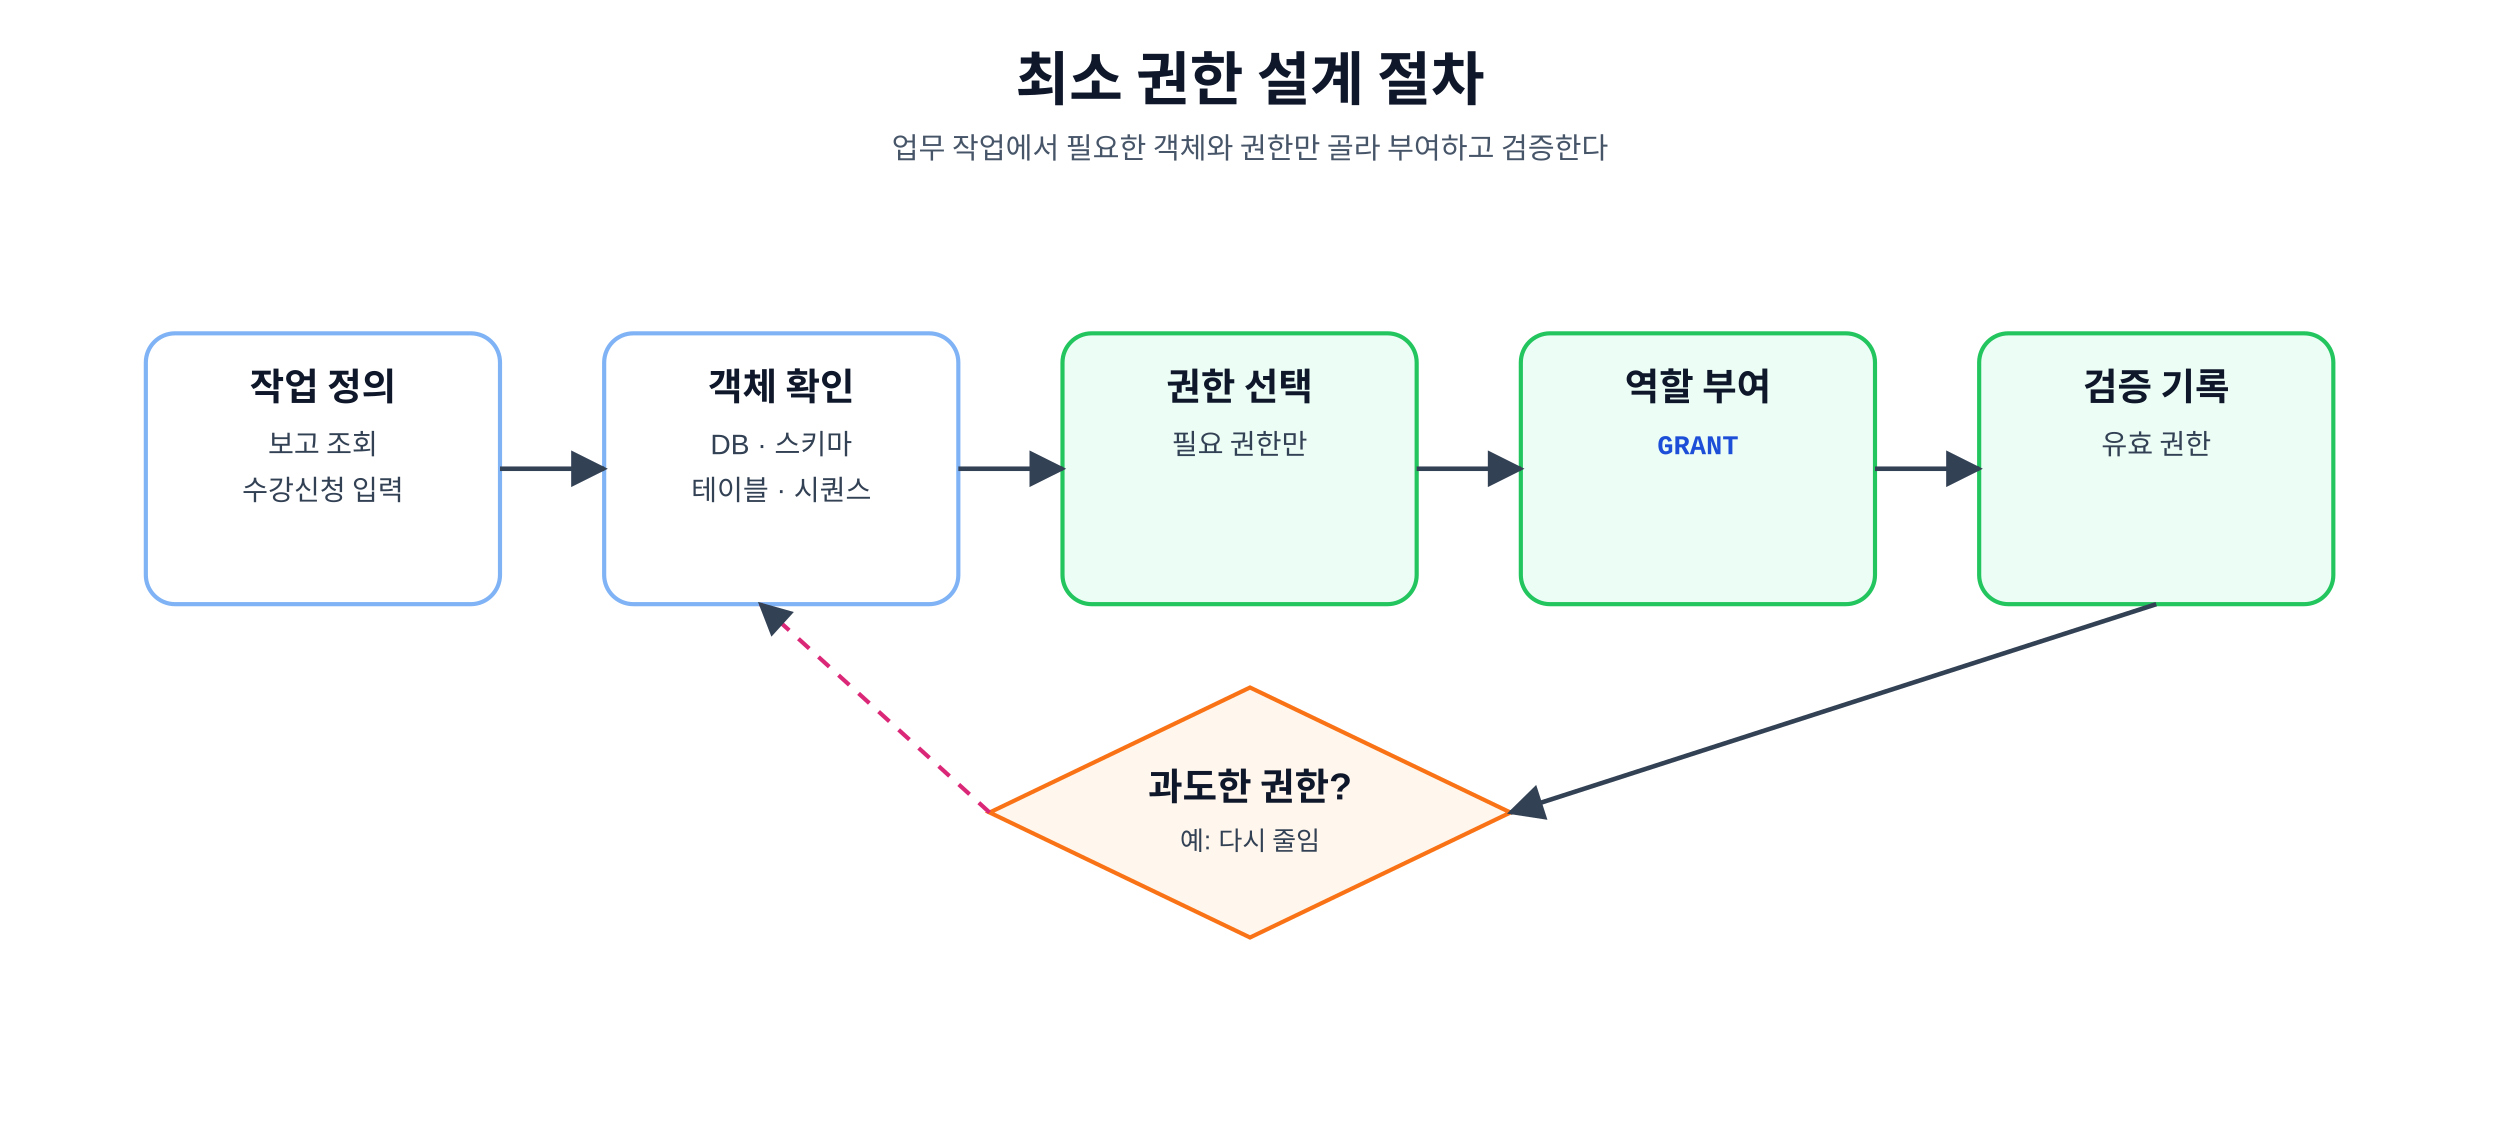
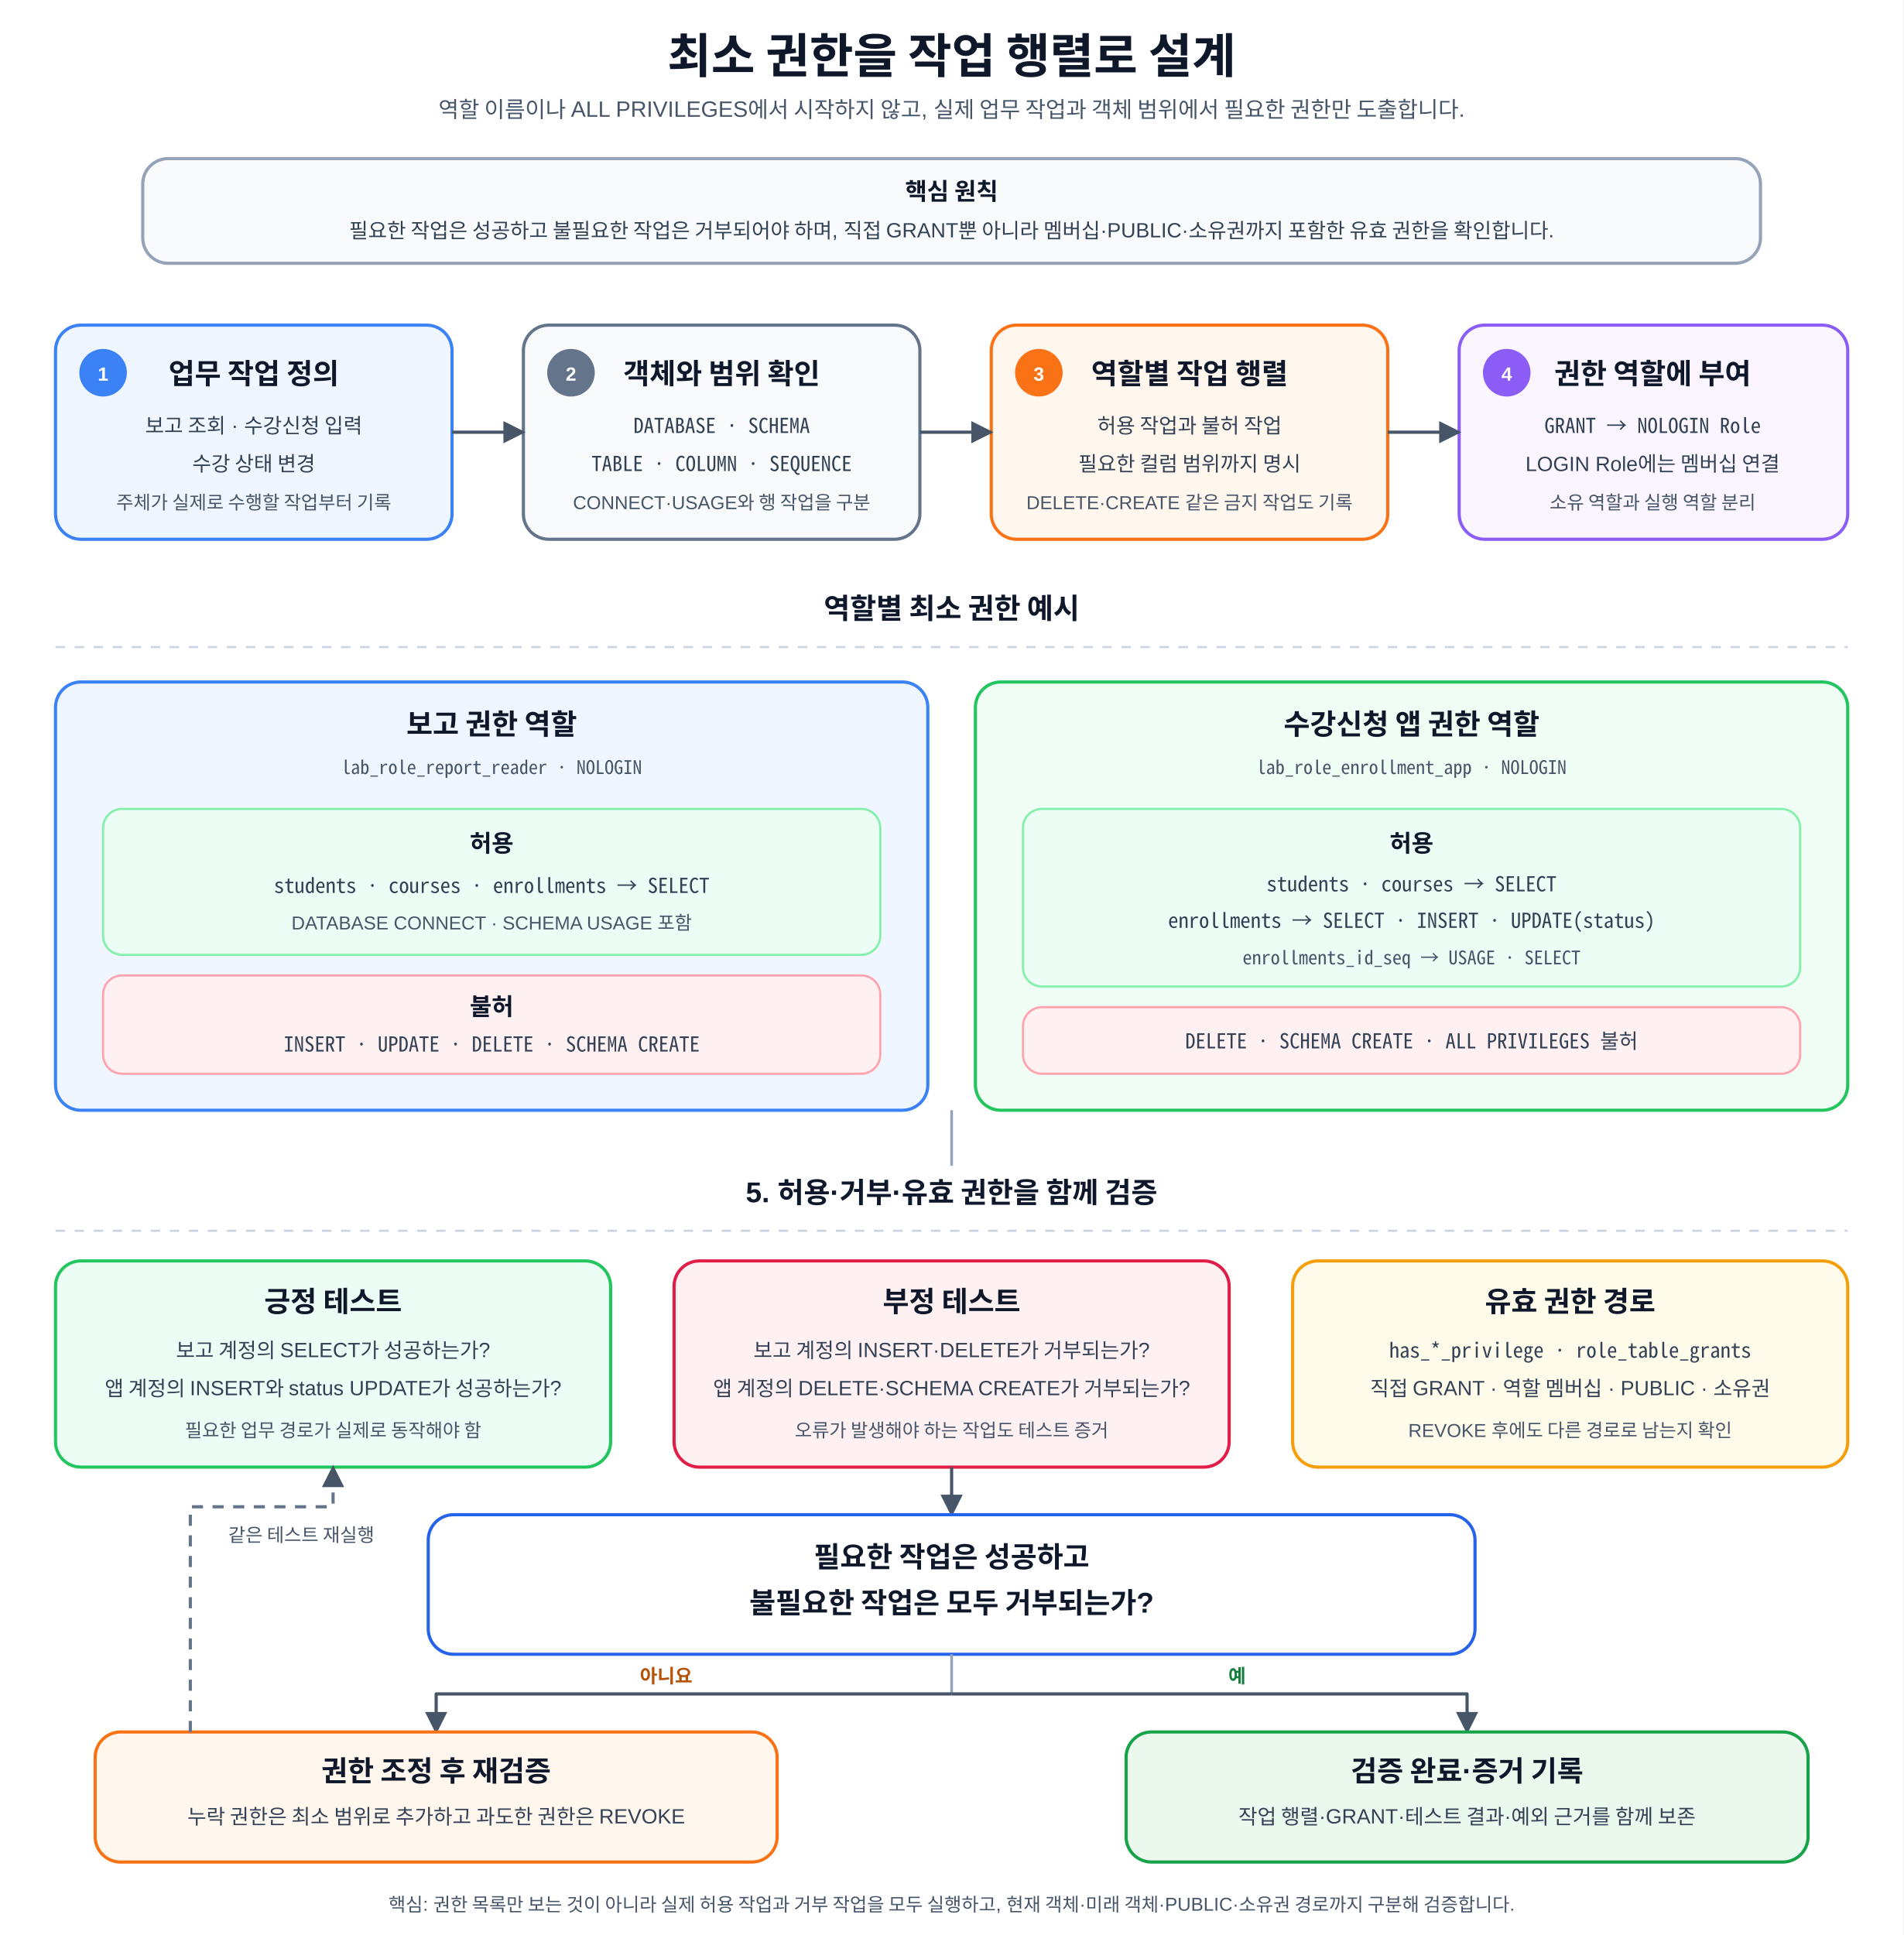
- <svg xmlns="http://www.w3.org/2000/svg" width="100%" viewBox="0 0 1200 540" role="img" aria-labelledby="title desc">
+ <svg xmlns="http://www.w3.org/2000/svg" width="100%" viewBox="0 0 1200 1220" role="img" aria-labelledby="title desc" preserveAspectRatio="xMidYMid meet">
  <defs>
-     <marker id="arrow" viewBox="0 0 10 10" refX="9" refY="5" markerWidth="8" markerHeight="8" orient="auto">
-       <path d="M0 0L10 5L0 10Z" fill="#334155" />
+     <marker id="arrow" viewBox="0 0 10 10" refX="9" refY="5" markerWidth="7" markerHeight="7" orient="auto">
+       <path d="M0 0 L10 5 L0 10 Z" fill="#475569" />
    </marker>
    <style>
- text{font-family:"Malgun Gothic", "Apple SD Gothic Neo", "Noto Sans KR", Arial, sans-serif;fill:#0f172a} .title{font-size:28px;font-weight:700;text-anchor:middle} .sub{font-size:14px;fill:#475569;text-anchor:middle} .box{fill:#fff;stroke:#7fb3f5;stroke-width:2;rx:14} .safe{fill:#ecfdf5;stroke:#22c55e;stroke-width:2;rx:14} .warn{fill:#fff7ed;stroke:#f97316;stroke-width:2;rx:14} .risk{fill:#fdf2f8;stroke:#db2777;stroke-width:2;rx:14} .ai{fill:#f5f3ff;stroke:#8b5cf6;stroke-width:2;rx:14} .note{fill:#f8fafc;stroke:#94a3b8;stroke-width:1.5;rx:12} .head{font-size:18px;font-weight:700;text-anchor:middle} .body{font-size:13.5px;text-anchor:middle;fill:#334155} .small{font-size:12.5px;text-anchor:middle;fill:#334155} .code{font-family:Consolas, D2Coding, "Courier New", monospace;font-size:13px;font-weight:700;text-anchor:middle;fill:#1d4ed8} .arrow{stroke:#334155;stroke-width:2.2;fill:none;marker-end:url(#arrow)} .dash{stroke:#db2777;stroke-width:2;fill:none;stroke-dasharray:7 6;marker-end:url(#arrow)} .tag{font-size:12px;font-weight:700;fill:#2563eb;text-anchor:middle}
- </style>
+       text{font-family:"NanumSquare","Malgun Gothic","Apple SD Gothic Neo","Noto Sans KR","UnDotum",Arial,sans-serif;fill:#0f172a}
+       .mono{font-family:"Noto Sans Mono CJK KR","NanumSquare",Consolas,D2Coding,"Courier New",monospace}
+       .title{font-size:30px;font-weight:800;text-anchor:middle}
+       .subtitle{font-size:14px;text-anchor:middle;fill:#475569}
+       .head{font-size:18px;font-weight:800;text-anchor:middle}
+       .section{font-size:15px;font-weight:700;text-anchor:middle}
+       .body{font-size:13px;text-anchor:middle;fill:#334155}
+       .small{font-size:11.8px;text-anchor:middle;fill:#475569}
+       .step{font-size:12px;font-weight:700;text-anchor:middle;fill:#ffffff}
+       .label{font-size:12px;font-weight:700;text-anchor:middle}
+       .yes{fill:#15803d}.no{fill:#b45309}
+       .card{stroke-width:2;rx:16;ry:16}
+       .principle{fill:#f8fafc;stroke:#94a3b8}
+       .task{fill:#eff6ff;stroke:#3b82f6}
+       .object{fill:#f8fafc;stroke:#64748b}
+       .matrix{fill:#fff7ed;stroke:#f97316}
+       .grant{fill:#faf5ff;stroke:#8b5cf6}
+       .report{fill:#eff6ff;stroke:#3b82f6}
+       .app{fill:#f0fdf4;stroke:#22c55e}
+       .allow{fill:#ecfdf5;stroke:#86efac;stroke-width:1.4;rx:12;ry:12}
+       .deny{fill:#fff1f2;stroke:#fda4af;stroke-width:1.4;rx:12;ry:12}
+       .verify{fill:#f8fafc;stroke:#64748b}
+       .positive{fill:#ecfdf5;stroke:#22c55e}
+       .negative{fill:#fff1f2;stroke:#e11d48}
+       .effective{fill:#fffbeb;stroke:#f59e0b}
+       .decision{fill:#ffffff;stroke:#2563eb}
+       .success{fill:#eaf8ee;stroke:#16a34a}
+       .revise{fill:#fff7ed;stroke:#f97316}
+       .line{stroke:#475569;stroke-width:2;fill:none;marker-end:url(#arrow);stroke-linejoin:round}
+       .connector{stroke:#94a3b8;stroke-width:1.7;fill:none;stroke-linejoin:round}
+       .loop{stroke:#64748b;stroke-width:2;stroke-dasharray:7 6;fill:none;marker-end:url(#arrow);stroke-linejoin:round}
+       .divider{stroke:#cbd5e1;stroke-width:1.3;stroke-dasharray:6 6}
+     </style>
  </defs>
-   <rect width="1200" height="540" fill="#ffffff" />
-   <text x="600" y="48" class="title">최소 권한 설계 절차</text>
-   <text x="600" y="76" class="sub">업무 작업에서 필요한 객체와 권한만 골라 부여하고 검증한다</text>
-   <rect x="70" y="160" width="170" height="130" class="box" />
-   <text x="155.0" y="192" class="head">작업 정의</text>
-   <text x="155.0" y="218" class="body">보고 조회</text>
-   <text x="155.0" y="240" class="body">수강신청 입력</text>
-   <rect x="290" y="160" width="170" height="130" class="box" />
-   <text x="375.0" y="192" class="head">객체 확인</text>
-   <text x="375.0" y="218" class="body">DB · 스키마</text>
-   <text x="375.0" y="240" class="body">테이블 · 시퀀스</text>
-   <rect x="510" y="160" width="170" height="130" class="safe" />
-   <text x="595.0" y="192" class="head">권한 선택</text>
-   <text x="595.0" y="218" class="body">필요 권한만</text>
-   <rect x="730" y="160" width="170" height="130" class="safe" />
-   <text x="815.0" y="192" class="head">역할 부여</text>
-   <text x="815.0" y="218" class="code">GRANT</text>
-   <rect x="950" y="160" width="170" height="130" class="safe" />
-   <text x="1035.0" y="192" class="head">검증 기록</text>
-   <text x="1035.0" y="218" class="body">유효 권한</text>
-   <path d="M240 225 L290 225" class="arrow" />
-   <path d="M460 225 L510 225" class="arrow" />
-   <path d="M680 225 L730 225" class="arrow" />
-   <path d="M900 225 L950 225" class="arrow" />
-   <polygon points="600,330.0 725.0,390 600,450.0 475.0,390" class="warn" />
-   <text x="600" y="384" class="head">과도한 권한?</text>
-   <text x="600" y="408" class="small">예: 다시 줄임</text>
-   <path d="M1035 290 L725 390" class="arrow" />
-   <path d="M475 390 L365 290" class="dash" />
+   <rect width="1200" height="1220" fill="#ffffff" />
+   <text x="600" y="46" class="title">최소 권한을 작업 행렬로 설계</text>
+   <text x="600" y="74" class="subtitle">역할 이름이나 ALL PRIVILEGES에서 시작하지 않고, 실제 업무 작업과 객체 범위에서 필요한 권한만 도출합니다.</text>
+   <rect x="90" y="100" width="1020" height="66" class="card principle" />
+   <text x="600" y="126" class="section">핵심 원칙</text>
+   <text x="600" y="150" class="body">필요한 작업은 성공하고 불필요한 작업은 거부되어야 하며, 직접 GRANT뿐 아니라 멤버십·PUBLIC·소유권까지 포함한 유효 권한을 확인합니다.</text>
+   <rect x="35" y="205" width="250" height="135" class="card task" />
+   <circle cx="65" cy="235" r="15" fill="#3b82f6" />
+   <text x="65" y="240" class="step">1</text>
+   <text x="160" y="242" class="head">업무 작업 정의</text>
+   <text x="160" y="273" class="body">보고 조회 · 수강신청 입력</text>
+   <text x="160" y="297" class="body">수강 상태 변경</text>
+   <text x="160" y="321" class="small">주체가 실제로 수행할 작업부터 기록</text>
+   <rect x="330" y="205" width="250" height="135" class="card object" />
+   <circle cx="360" cy="235" r="15" fill="#64748b" />
+   <text x="360" y="240" class="step">2</text>
+   <text x="455" y="242" class="head">객체와 범위 확인</text>
+   <text x="455" y="273" class="mono body">DATABASE · SCHEMA</text>
+   <text x="455" y="297" class="mono body">TABLE · COLUMN · SEQUENCE</text>
+   <text x="455" y="321" class="small">CONNECT·USAGE와 행 작업을 구분</text>
+   <rect x="625" y="205" width="250" height="135" class="card matrix" />
+   <circle cx="655" cy="235" r="15" fill="#f97316" />
+   <text x="655" y="240" class="step">3</text>
+   <text x="750" y="242" class="head">역할별 작업 행렬</text>
+   <text x="750" y="273" class="body">허용 작업과 불허 작업</text>
+   <text x="750" y="297" class="body">필요한 컬럼 범위까지 명시</text>
+   <text x="750" y="321" class="small">DELETE·CREATE 같은 금지 작업도 기록</text>
+   <rect x="920" y="205" width="245" height="135" class="card grant" />
+   <circle cx="950" cy="235" r="15" fill="#8b5cf6" />
+   <text x="950" y="240" class="step">4</text>
+   <text x="1042" y="242" class="head">권한 역할에 부여</text>
+   <text x="1042" y="273" class="mono body">GRANT → NOLOGIN Role</text>
+   <text x="1042" y="297" class="body">LOGIN Role에는 멤버십 연결</text>
+   <text x="1042" y="321" class="small">소유 역할과 실행 역할 분리</text>
+   <path d="M285 272.5 H330" class="line" />
+   <path d="M580 272.5 H625" class="line" />
+   <path d="M875 272.5 H920" class="line" />
+   <text x="600" y="390" class="head">역할별 최소 권한 예시</text>
+   <line x1="35" y1="408" x2="1165" y2="408" class="divider" />
+   <rect x="35" y="430" width="550" height="270" class="card report" />
+   <text x="310" y="463" class="head">보고 권한 역할</text>
+   <text x="310" y="488" class="mono small">lab_role_report_reader · NOLOGIN</text>
+   <rect x="65" y="510" width="490" height="92" class="allow" />
+   <text x="310" y="537" class="section">허용</text>
+   <text x="310" y="563" class="mono body">students · courses · enrollments → SELECT</text>
+   <text x="310" y="586" class="small">DATABASE CONNECT · SCHEMA USAGE 포함</text>
+   <rect x="65" y="615" width="490" height="62" class="deny" />
+   <text x="310" y="640" class="section">불허</text>
+   <text x="310" y="663" class="mono body">INSERT · UPDATE · DELETE · SCHEMA CREATE</text>
+   <rect x="615" y="430" width="550" height="270" class="card app" />
+   <text x="890" y="463" class="head">수강신청 앱 권한 역할</text>
+   <text x="890" y="488" class="mono small">lab_role_enrollment_app · NOLOGIN</text>
+   <rect x="645" y="510" width="490" height="112" class="allow" />
+   <text x="890" y="537" class="section">허용</text>
+   <text x="890" y="562" class="mono body">students · courses → SELECT</text>
+   <text x="890" y="585" class="mono body">enrollments → SELECT · INSERT · UPDATE(status)</text>
+   <text x="890" y="608" class="mono small">enrollments_id_seq → USAGE · SELECT</text>
+   <rect x="645" y="635" width="490" height="42" class="deny" />
+   <text x="890" y="661" class="mono body">DELETE · SCHEMA CREATE · ALL PRIVILEGES 불허</text>
+   <path d="M600 700 V735" class="connector" />
+   <text x="600" y="758" class="head">5. 허용·거부·유효 권한을 함께 검증</text>
+   <line x1="35" y1="776" x2="1165" y2="776" class="divider" />
+   <rect x="35" y="795" width="350" height="130" class="card positive" />
+   <text x="210" y="827" class="head">긍정 테스트</text>
+   <text x="210" y="856" class="body">보고 계정의 SELECT가 성공하는가?</text>
+   <text x="210" y="880" class="body">앱 계정의 INSERT와 status UPDATE가 성공하는가?</text>
+   <text x="210" y="906" class="small">필요한 업무 경로가 실제로 동작해야 함</text>
+   <rect x="425" y="795" width="350" height="130" class="card negative" />
+   <text x="600" y="827" class="head">부정 테스트</text>
+   <text x="600" y="856" class="body">보고 계정의 INSERT·DELETE가 거부되는가?</text>
+   <text x="600" y="880" class="body">앱 계정의 DELETE·SCHEMA CREATE가 거부되는가?</text>
+   <text x="600" y="906" class="small">오류가 발생해야 하는 작업도 테스트 증거</text>
+   <rect x="815" y="795" width="350" height="130" class="card effective" />
+   <text x="990" y="827" class="head">유효 권한 경로</text>
+   <text x="990" y="856" class="mono body">has_*_privilege · role_table_grants</text>
+   <text x="990" y="880" class="body">직접 GRANT · 역할 멤버십 · PUBLIC · 소유권</text>
+   <text x="990" y="906" class="small">REVOKE 후에도 다른 경로로 남는지 확인</text>
+   <path d="M600 925 V955" class="line" />
+   <rect x="270" y="955" width="660" height="88" class="card decision" />
+   <text x="600" y="988" class="head">필요한 작업은 성공하고</text>
+   <text x="600" y="1017" class="head">불필요한 작업은 모두 거부되는가?</text>
+   <path d="M600 1043 V1068" class="connector" />
+   <path d="M600 1068 H275 V1092" class="line" />
+   <path d="M600 1068 H925 V1092" class="line" />
+   <text x="420" y="1061" class="label no">아니요</text>
+   <text x="780" y="1061" class="label yes">예</text>
+   <rect x="60" y="1092" width="430" height="82" class="card revise" />
+   <text x="275" y="1123" class="head">권한 조정 후 재검증</text>
+   <text x="275" y="1150" class="body">누락 권한은 최소 범위로 추가하고 과도한 권한은 REVOKE</text>
+   <rect x="710" y="1092" width="430" height="82" class="card success" />
+   <text x="925" y="1123" class="head">검증 완료·증거 기록</text>
+   <text x="925" y="1150" class="body">작업 행렬·GRANT·테스트 결과·예외 근거를 함께 보존</text>
+   <path d="M120 1092 V950 H210 V925" class="loop" />
+   <text x="190" y="972" class="small">같은 테스트 재실행</text>
+   <text x="600" y="1205" class="small">핵심: 권한 목록만 보는 것이 아니라 실제 허용 작업과 거부 작업을 모두 실행하고, 현재 객체·미래 객체·PUBLIC·소유권 경로까지 구분해 검증합니다.</text>
</svg>
